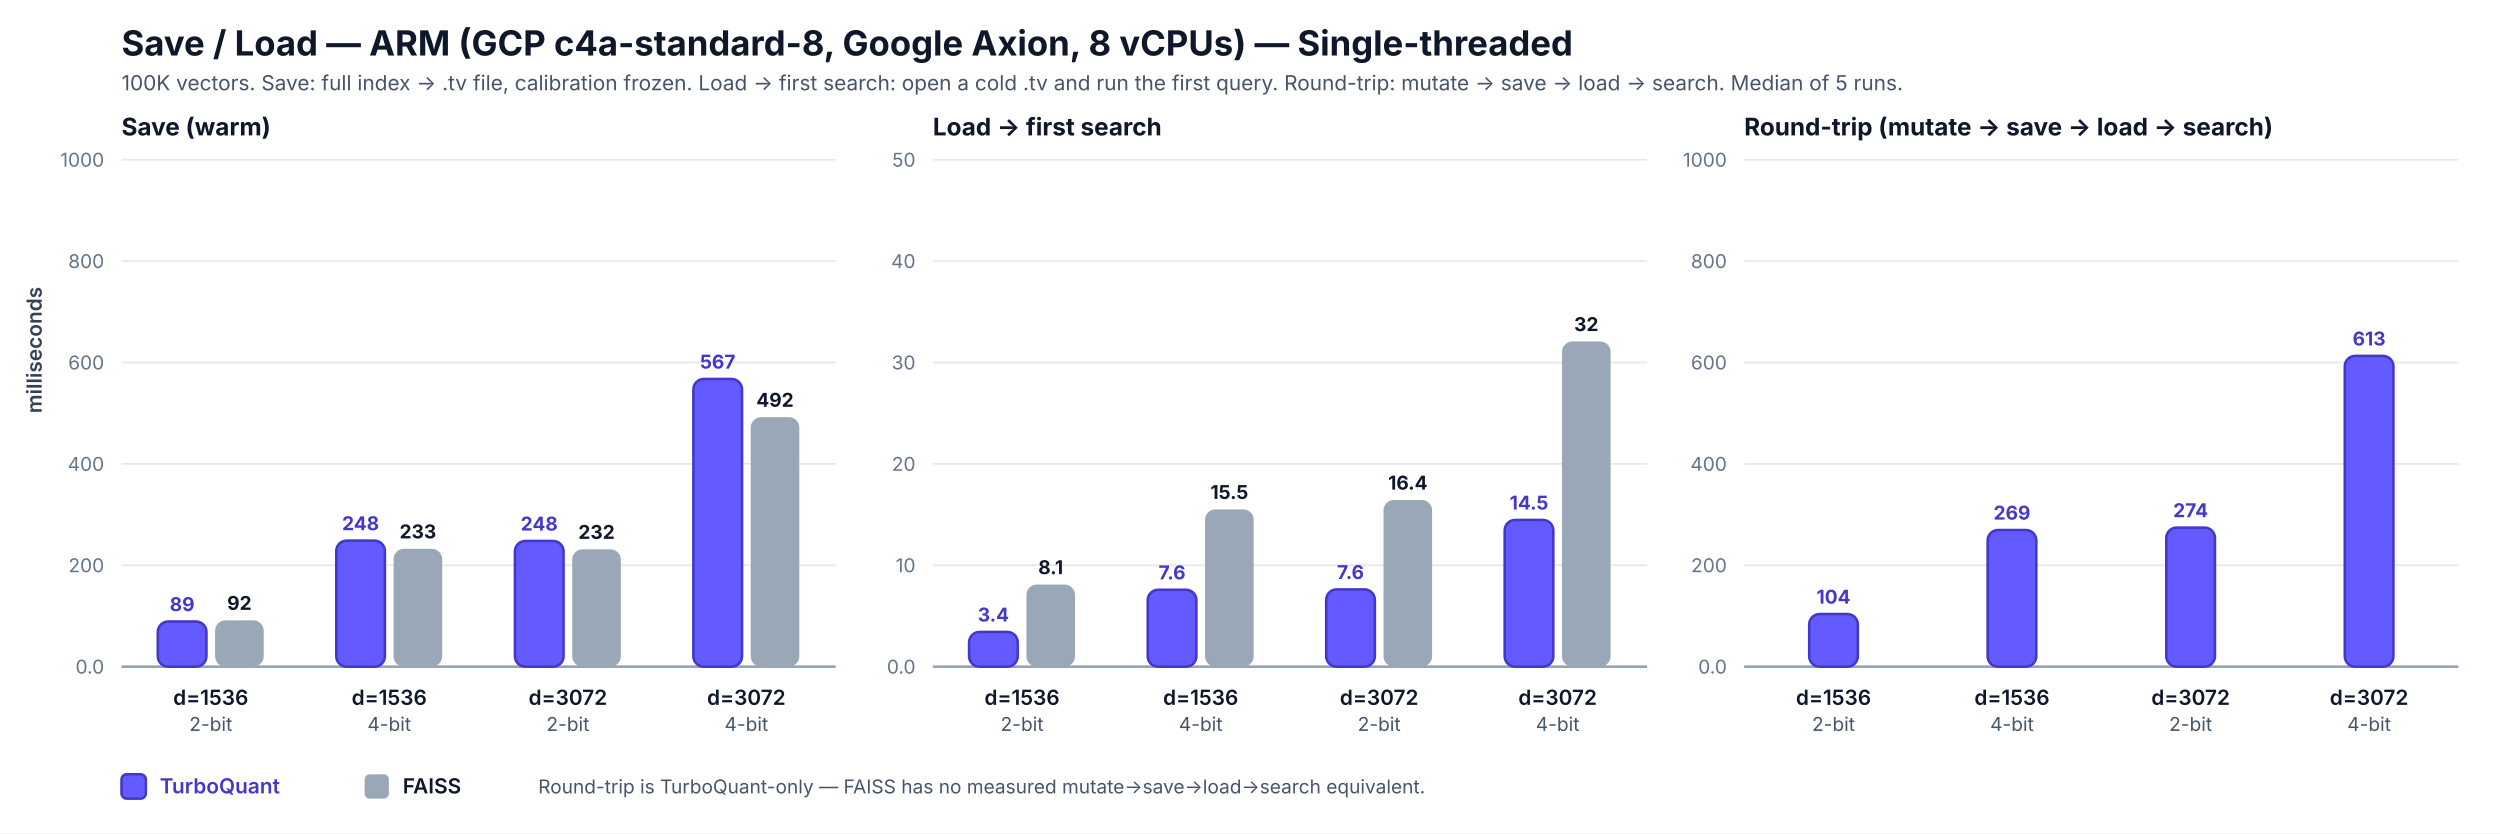
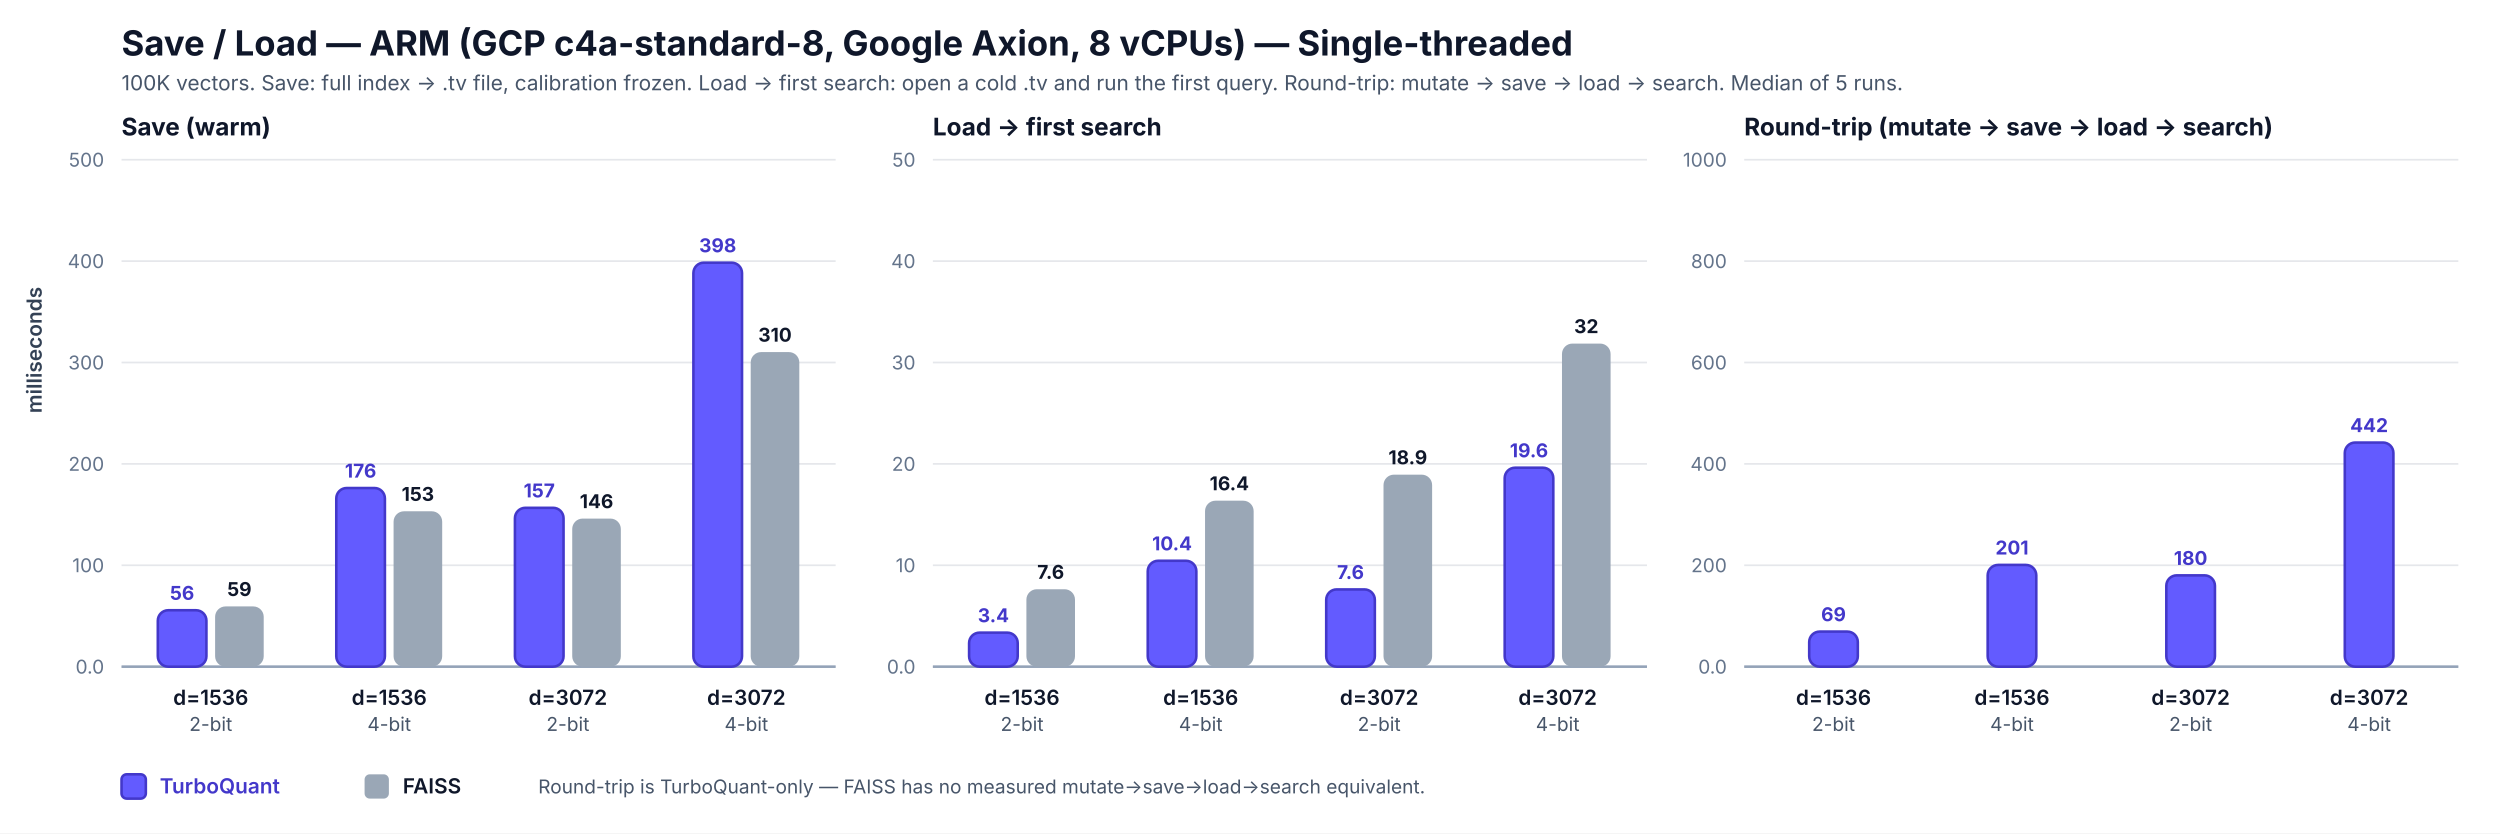
<svg xmlns="http://www.w3.org/2000/svg" width="1440" height="480" viewBox="0 0 1440 480" role="img" aria-label="Persist — ARM (GCP c4a-standard-8, Google Axion, 8 vCPUs) — Single-threaded">
  <style>
  .title { font: 700 20px -apple-system, BlinkMacSystemFont, "Segoe UI", sans-serif; fill: #0f172a; }
  .subtitle { font: 400 12px -apple-system, BlinkMacSystemFont, "Segoe UI", sans-serif; fill: #475569; }
  .panel { font: 700 14px -apple-system, BlinkMacSystemFont, "Segoe UI", sans-serif; fill: #0f172a; }
  .label { font: 600 12px -apple-system, BlinkMacSystemFont, "Segoe UI", sans-serif; fill: #0f172a; }
  .secondary { font: 400 11px -apple-system, BlinkMacSystemFont, "Segoe UI", sans-serif; fill: #475569; }
  .tick { font: 400 11px -apple-system, BlinkMacSystemFont, "Segoe UI", sans-serif; fill: #64748b; }
  .value { font: 700 11px -apple-system, BlinkMacSystemFont, "Segoe UI", sans-serif; fill: #0f172a; }
  .value-accent { font: 700 11px -apple-system, BlinkMacSystemFont, "Segoe UI", sans-serif; fill: #4338ca; }
  .axis { font: 600 12px -apple-system, BlinkMacSystemFont, "Segoe UI", sans-serif; fill: #334155; }
  .legend { font: 600 12px -apple-system, BlinkMacSystemFont, "Segoe UI", sans-serif; fill: #0f172a; }
</style>
  <rect width="100%" height="100%" fill="#ffffff" />
  <text x="70" y="32" class="title">Save / Load — ARM (GCP c4a-standard-8, Google Axion, 8 vCPUs) — Single-threaded</text>
  <text x="70" y="52" class="subtitle">100K vectors. Save: full index → .tv file, calibration frozen. Load → first search: open a cold .tv and run the first query. Round-trip: mutate → save → load → search. Median of 5 runs.</text>
  <line x1="70.0" y1="384.0" x2="481.333" y2="384.0" stroke="#e5e7eb" stroke-width="1" />
  <text x="60.0" y="388.0" text-anchor="end" class="tick">0.0</text>
  <line x1="70.0" y1="325.6" x2="481.333" y2="325.6" stroke="#e5e7eb" stroke-width="1" />
-   <text x="60.0" y="329.6" text-anchor="end" class="tick">200</text>
+   <text x="60.0" y="329.6" text-anchor="end" class="tick">100</text>
  <line x1="70.0" y1="267.2" x2="481.333" y2="267.2" stroke="#e5e7eb" stroke-width="1" />
-   <text x="60.0" y="271.2" text-anchor="end" class="tick">400</text>
+   <text x="60.0" y="271.2" text-anchor="end" class="tick">200</text>
  <line x1="70.0" y1="208.8" x2="481.333" y2="208.8" stroke="#e5e7eb" stroke-width="1" />
-   <text x="60.0" y="212.8" text-anchor="end" class="tick">600</text>
+   <text x="60.0" y="212.8" text-anchor="end" class="tick">300</text>
  <line x1="70.0" y1="150.4" x2="481.333" y2="150.4" stroke="#e5e7eb" stroke-width="1" />
-   <text x="60.0" y="154.4" text-anchor="end" class="tick">800</text>
+   <text x="60.0" y="154.4" text-anchor="end" class="tick">400</text>
  <line x1="70.0" y1="92.0" x2="481.333" y2="92.0" stroke="#e5e7eb" stroke-width="1" />
-   <text x="60.0" y="96.0" text-anchor="end" class="tick">1000</text>
+   <text x="60.0" y="96.0" text-anchor="end" class="tick">500</text>
  <line x1="70.0" y1="384.0" x2="481.333" y2="384.0" stroke="#94a3b8" stroke-width="1.5" />
  <text x="70.0" y="78" class="panel">Save (warm)</text>
-   <rect x="90.9" y="358.0" width="28" height="26.0" rx="6" fill="#635bff" stroke="#4338ca" stroke-width="1.5" />
-   <text x="104.9" y="352.0" text-anchor="middle" class="value-accent">89</text>
-   <rect x="123.9" y="357.3" width="28" height="26.7" rx="6" fill="#9aa7b6" />
-   <text x="137.9" y="351.3" text-anchor="middle" class="value">92</text>
+   <rect x="90.9" y="351.5" width="28" height="32.5" rx="6" fill="#635bff" stroke="#4338ca" stroke-width="1.5" />
+   <text x="104.9" y="345.5" text-anchor="middle" class="value-accent">56</text>
+   <rect x="123.9" y="349.3" width="28" height="34.7" rx="6" fill="#9aa7b6" />
+   <text x="137.9" y="343.3" text-anchor="middle" class="value">59</text>
  <text x="121.4" y="406" text-anchor="middle" class="label">d=1536</text>
  <text x="121.4" y="421" text-anchor="middle" class="secondary">2-bit</text>
-   <rect x="193.7" y="311.4" width="28" height="72.6" rx="6" fill="#635bff" stroke="#4338ca" stroke-width="1.5" />
-   <text x="207.7" y="305.4" text-anchor="middle" class="value-accent">248</text>
-   <rect x="226.7" y="316.1" width="28" height="67.9" rx="6" fill="#9aa7b6" />
-   <text x="240.7" y="310.1" text-anchor="middle" class="value">233</text>
+   <rect x="193.7" y="281.1" width="28" height="102.9" rx="6" fill="#635bff" stroke="#4338ca" stroke-width="1.5" />
+   <text x="207.7" y="275.1" text-anchor="middle" class="value-accent">176</text>
+   <rect x="226.7" y="294.5" width="28" height="89.5" rx="6" fill="#9aa7b6" />
+   <text x="240.7" y="288.5" text-anchor="middle" class="value">153</text>
  <text x="224.2" y="406" text-anchor="middle" class="label">d=1536</text>
  <text x="224.2" y="421" text-anchor="middle" class="secondary">4-bit</text>
-   <rect x="296.6" y="311.6" width="28" height="72.4" rx="6" fill="#635bff" stroke="#4338ca" stroke-width="1.5" />
-   <text x="310.6" y="305.6" text-anchor="middle" class="value-accent">248</text>
-   <rect x="329.6" y="316.4" width="28" height="67.6" rx="6" fill="#9aa7b6" />
-   <text x="343.6" y="310.4" text-anchor="middle" class="value">232</text>
+   <rect x="296.6" y="292.5" width="28" height="91.5" rx="6" fill="#635bff" stroke="#4338ca" stroke-width="1.5" />
+   <text x="310.6" y="286.5" text-anchor="middle" class="value-accent">157</text>
+   <rect x="329.6" y="298.7" width="28" height="85.3" rx="6" fill="#9aa7b6" />
+   <text x="343.6" y="292.7" text-anchor="middle" class="value">146</text>
  <text x="327.1" y="406" text-anchor="middle" class="label">d=3072</text>
  <text x="327.1" y="421" text-anchor="middle" class="secondary">2-bit</text>
-   <rect x="399.4" y="218.3" width="28" height="165.7" rx="6" fill="#635bff" stroke="#4338ca" stroke-width="1.5" />
-   <text x="413.4" y="212.3" text-anchor="middle" class="value-accent">567</text>
-   <rect x="432.4" y="240.3" width="28" height="143.7" rx="6" fill="#9aa7b6" />
-   <text x="446.4" y="234.3" text-anchor="middle" class="value">492</text>
+   <rect x="399.4" y="151.3" width="28" height="232.7" rx="6" fill="#635bff" stroke="#4338ca" stroke-width="1.5" />
+   <text x="413.4" y="145.3" text-anchor="middle" class="value-accent">398</text>
+   <rect x="432.4" y="202.8" width="28" height="181.2" rx="6" fill="#9aa7b6" />
+   <text x="446.4" y="196.8" text-anchor="middle" class="value">310</text>
  <text x="429.9" y="406" text-anchor="middle" class="label">d=3072</text>
  <text x="429.9" y="421" text-anchor="middle" class="secondary">4-bit</text>
  <line x1="537.333" y1="384.0" x2="948.667" y2="384.0" stroke="#e5e7eb" stroke-width="1" />
  <text x="527.333" y="388.0" text-anchor="end" class="tick">0.0</text>
  <line x1="537.333" y1="325.6" x2="948.667" y2="325.6" stroke="#e5e7eb" stroke-width="1" />
  <text x="527.333" y="329.6" text-anchor="end" class="tick">10</text>
  <line x1="537.333" y1="267.2" x2="948.667" y2="267.2" stroke="#e5e7eb" stroke-width="1" />
  <text x="527.333" y="271.2" text-anchor="end" class="tick">20</text>
  <line x1="537.333" y1="208.8" x2="948.667" y2="208.8" stroke="#e5e7eb" stroke-width="1" />
  <text x="527.333" y="212.8" text-anchor="end" class="tick">30</text>
  <line x1="537.333" y1="150.4" x2="948.667" y2="150.4" stroke="#e5e7eb" stroke-width="1" />
  <text x="527.333" y="154.4" text-anchor="end" class="tick">40</text>
  <line x1="537.333" y1="92.0" x2="948.667" y2="92.0" stroke="#e5e7eb" stroke-width="1" />
  <text x="527.333" y="96.0" text-anchor="end" class="tick">50</text>
  <line x1="537.333" y1="384.0" x2="948.667" y2="384.0" stroke="#94a3b8" stroke-width="1.5" />
  <text x="537.333" y="78" class="panel">Load → first search</text>
-   <rect x="558.2" y="364.0" width="28" height="20.0" rx="6" fill="#635bff" stroke="#4338ca" stroke-width="1.5" />
-   <text x="572.2" y="358.0" text-anchor="middle" class="value-accent">3.4</text>
-   <rect x="591.2" y="336.7" width="28" height="47.3" rx="6" fill="#9aa7b6" />
-   <text x="605.2" y="330.7" text-anchor="middle" class="value">8.1</text>
+   <rect x="558.2" y="364.4" width="28" height="19.6" rx="6" fill="#635bff" stroke="#4338ca" stroke-width="1.5" />
+   <text x="572.2" y="358.4" text-anchor="middle" class="value-accent">3.4</text>
+   <rect x="591.2" y="339.4" width="28" height="44.6" rx="6" fill="#9aa7b6" />
+   <text x="605.2" y="333.4" text-anchor="middle" class="value">7.6</text>
  <text x="588.7" y="406" text-anchor="middle" class="label">d=1536</text>
  <text x="588.7" y="421" text-anchor="middle" class="secondary">2-bit</text>
-   <rect x="661.1" y="339.7" width="28" height="44.3" rx="6" fill="#635bff" stroke="#4338ca" stroke-width="1.5" />
-   <text x="675.1" y="333.7" text-anchor="middle" class="value-accent">7.6</text>
-   <rect x="694.1" y="293.4" width="28" height="90.6" rx="6" fill="#9aa7b6" />
-   <text x="708.1" y="287.4" text-anchor="middle" class="value">15.5</text>
+   <rect x="661.1" y="323.0" width="28" height="61.0" rx="6" fill="#635bff" stroke="#4338ca" stroke-width="1.5" />
+   <text x="675.1" y="317.0" text-anchor="middle" class="value-accent">10.4</text>
+   <rect x="694.1" y="288.4" width="28" height="95.6" rx="6" fill="#9aa7b6" />
+   <text x="708.1" y="282.4" text-anchor="middle" class="value">16.4</text>
  <text x="691.6" y="406" text-anchor="middle" class="label">d=1536</text>
  <text x="691.6" y="421" text-anchor="middle" class="secondary">4-bit</text>
  <rect x="763.9" y="339.5" width="28" height="44.5" rx="6" fill="#635bff" stroke="#4338ca" stroke-width="1.5" />
  <text x="777.9" y="333.5" text-anchor="middle" class="value-accent">7.6</text>
-   <rect x="796.9" y="288.0" width="28" height="96.0" rx="6" fill="#9aa7b6" />
-   <text x="810.9" y="282.0" text-anchor="middle" class="value">16.4</text>
+   <rect x="796.9" y="273.4" width="28" height="110.6" rx="6" fill="#9aa7b6" />
+   <text x="810.9" y="267.4" text-anchor="middle" class="value">18.9</text>
  <text x="794.4" y="406" text-anchor="middle" class="label">d=3072</text>
  <text x="794.4" y="421" text-anchor="middle" class="secondary">2-bit</text>
-   <rect x="866.7" y="299.5" width="28" height="84.5" rx="6" fill="#635bff" stroke="#4338ca" stroke-width="1.5" />
-   <text x="880.7" y="293.5" text-anchor="middle" class="value-accent">14.5</text>
-   <rect x="899.7" y="196.7" width="28" height="187.3" rx="6" fill="#9aa7b6" />
-   <text x="913.7" y="190.7" text-anchor="middle" class="value">32</text>
+   <rect x="866.7" y="269.4" width="28" height="114.6" rx="6" fill="#635bff" stroke="#4338ca" stroke-width="1.5" />
+   <text x="880.7" y="263.4" text-anchor="middle" class="value-accent">19.6</text>
+   <rect x="899.7" y="197.9" width="28" height="186.1" rx="6" fill="#9aa7b6" />
+   <text x="913.7" y="191.9" text-anchor="middle" class="value">32</text>
  <text x="897.2" y="406" text-anchor="middle" class="label">d=3072</text>
  <text x="897.2" y="421" text-anchor="middle" class="secondary">4-bit</text>
  <line x1="1004.667" y1="384.0" x2="1416.0" y2="384.0" stroke="#e5e7eb" stroke-width="1" />
  <text x="994.667" y="388.0" text-anchor="end" class="tick">0.0</text>
  <line x1="1004.667" y1="325.6" x2="1416.0" y2="325.6" stroke="#e5e7eb" stroke-width="1" />
  <text x="994.667" y="329.6" text-anchor="end" class="tick">200</text>
  <line x1="1004.667" y1="267.2" x2="1416.0" y2="267.2" stroke="#e5e7eb" stroke-width="1" />
  <text x="994.667" y="271.2" text-anchor="end" class="tick">400</text>
  <line x1="1004.667" y1="208.8" x2="1416.0" y2="208.8" stroke="#e5e7eb" stroke-width="1" />
  <text x="994.667" y="212.8" text-anchor="end" class="tick">600</text>
  <line x1="1004.667" y1="150.4" x2="1416.0" y2="150.4" stroke="#e5e7eb" stroke-width="1" />
  <text x="994.667" y="154.4" text-anchor="end" class="tick">800</text>
  <line x1="1004.667" y1="92.0" x2="1416.0" y2="92.0" stroke="#e5e7eb" stroke-width="1" />
  <text x="994.667" y="96.0" text-anchor="end" class="tick">1000</text>
  <line x1="1004.667" y1="384.0" x2="1416.0" y2="384.0" stroke="#94a3b8" stroke-width="1.5" />
  <text x="1004.667" y="78" class="panel">Round-trip (mutate → save → load → search)</text>
-   <rect x="1042.1" y="353.7" width="28" height="30.3" rx="6" fill="#635bff" stroke="#4338ca" stroke-width="1.5" />
-   <text x="1056.1" y="347.7" text-anchor="middle" class="value-accent">104</text>
+   <rect x="1042.1" y="363.8" width="28" height="20.2" rx="6" fill="#635bff" stroke="#4338ca" stroke-width="1.5" />
+   <text x="1056.1" y="357.8" text-anchor="middle" class="value-accent">69</text>
  <text x="1056.1" y="406" text-anchor="middle" class="label">d=1536</text>
  <text x="1056.1" y="421" text-anchor="middle" class="secondary">2-bit</text>
-   <rect x="1144.9" y="305.3" width="28" height="78.7" rx="6" fill="#635bff" stroke="#4338ca" stroke-width="1.5" />
-   <text x="1158.9" y="299.3" text-anchor="middle" class="value-accent">269</text>
+   <rect x="1144.9" y="325.4" width="28" height="58.6" rx="6" fill="#635bff" stroke="#4338ca" stroke-width="1.5" />
+   <text x="1158.9" y="319.4" text-anchor="middle" class="value-accent">201</text>
  <text x="1158.9" y="406" text-anchor="middle" class="label">d=1536</text>
  <text x="1158.9" y="421" text-anchor="middle" class="secondary">4-bit</text>
-   <rect x="1247.8" y="303.9" width="28" height="80.1" rx="6" fill="#635bff" stroke="#4338ca" stroke-width="1.5" />
-   <text x="1261.8" y="297.9" text-anchor="middle" class="value-accent">274</text>
+   <rect x="1247.8" y="331.4" width="28" height="52.6" rx="6" fill="#635bff" stroke="#4338ca" stroke-width="1.5" />
+   <text x="1261.8" y="325.4" text-anchor="middle" class="value-accent">180</text>
  <text x="1261.8" y="406" text-anchor="middle" class="label">d=3072</text>
  <text x="1261.8" y="421" text-anchor="middle" class="secondary">2-bit</text>
-   <rect x="1350.6" y="205.0" width="28" height="179.0" rx="6" fill="#635bff" stroke="#4338ca" stroke-width="1.5" />
-   <text x="1364.6" y="199.0" text-anchor="middle" class="value-accent">613</text>
+   <rect x="1350.6" y="254.9" width="28" height="129.1" rx="6" fill="#635bff" stroke="#4338ca" stroke-width="1.5" />
+   <text x="1364.6" y="248.9" text-anchor="middle" class="value-accent">442</text>
  <text x="1364.6" y="406" text-anchor="middle" class="label">d=3072</text>
  <text x="1364.6" y="421" text-anchor="middle" class="secondary">4-bit</text>
  <text x="24" y="238.0" transform="rotate(-90, 24, 238.0)" class="axis">milliseconds</text>
  <rect x="70" y="446" width="14" height="14" rx="3" fill="#635bff" stroke="#4338ca" stroke-width="1.5" />
  <text x="92" y="457" class="legend" style="fill: #4338ca;">TurboQuant</text>
  <rect x="210" y="446" width="14" height="14" rx="3" fill="#9aa7b6" />
  <text x="232" y="457" class="legend">FAISS</text>
  <text x="310" y="457" class="secondary">Round-trip is TurboQuant-only — FAISS has no measured mutate→save→load→search equivalent.</text>
</svg>
